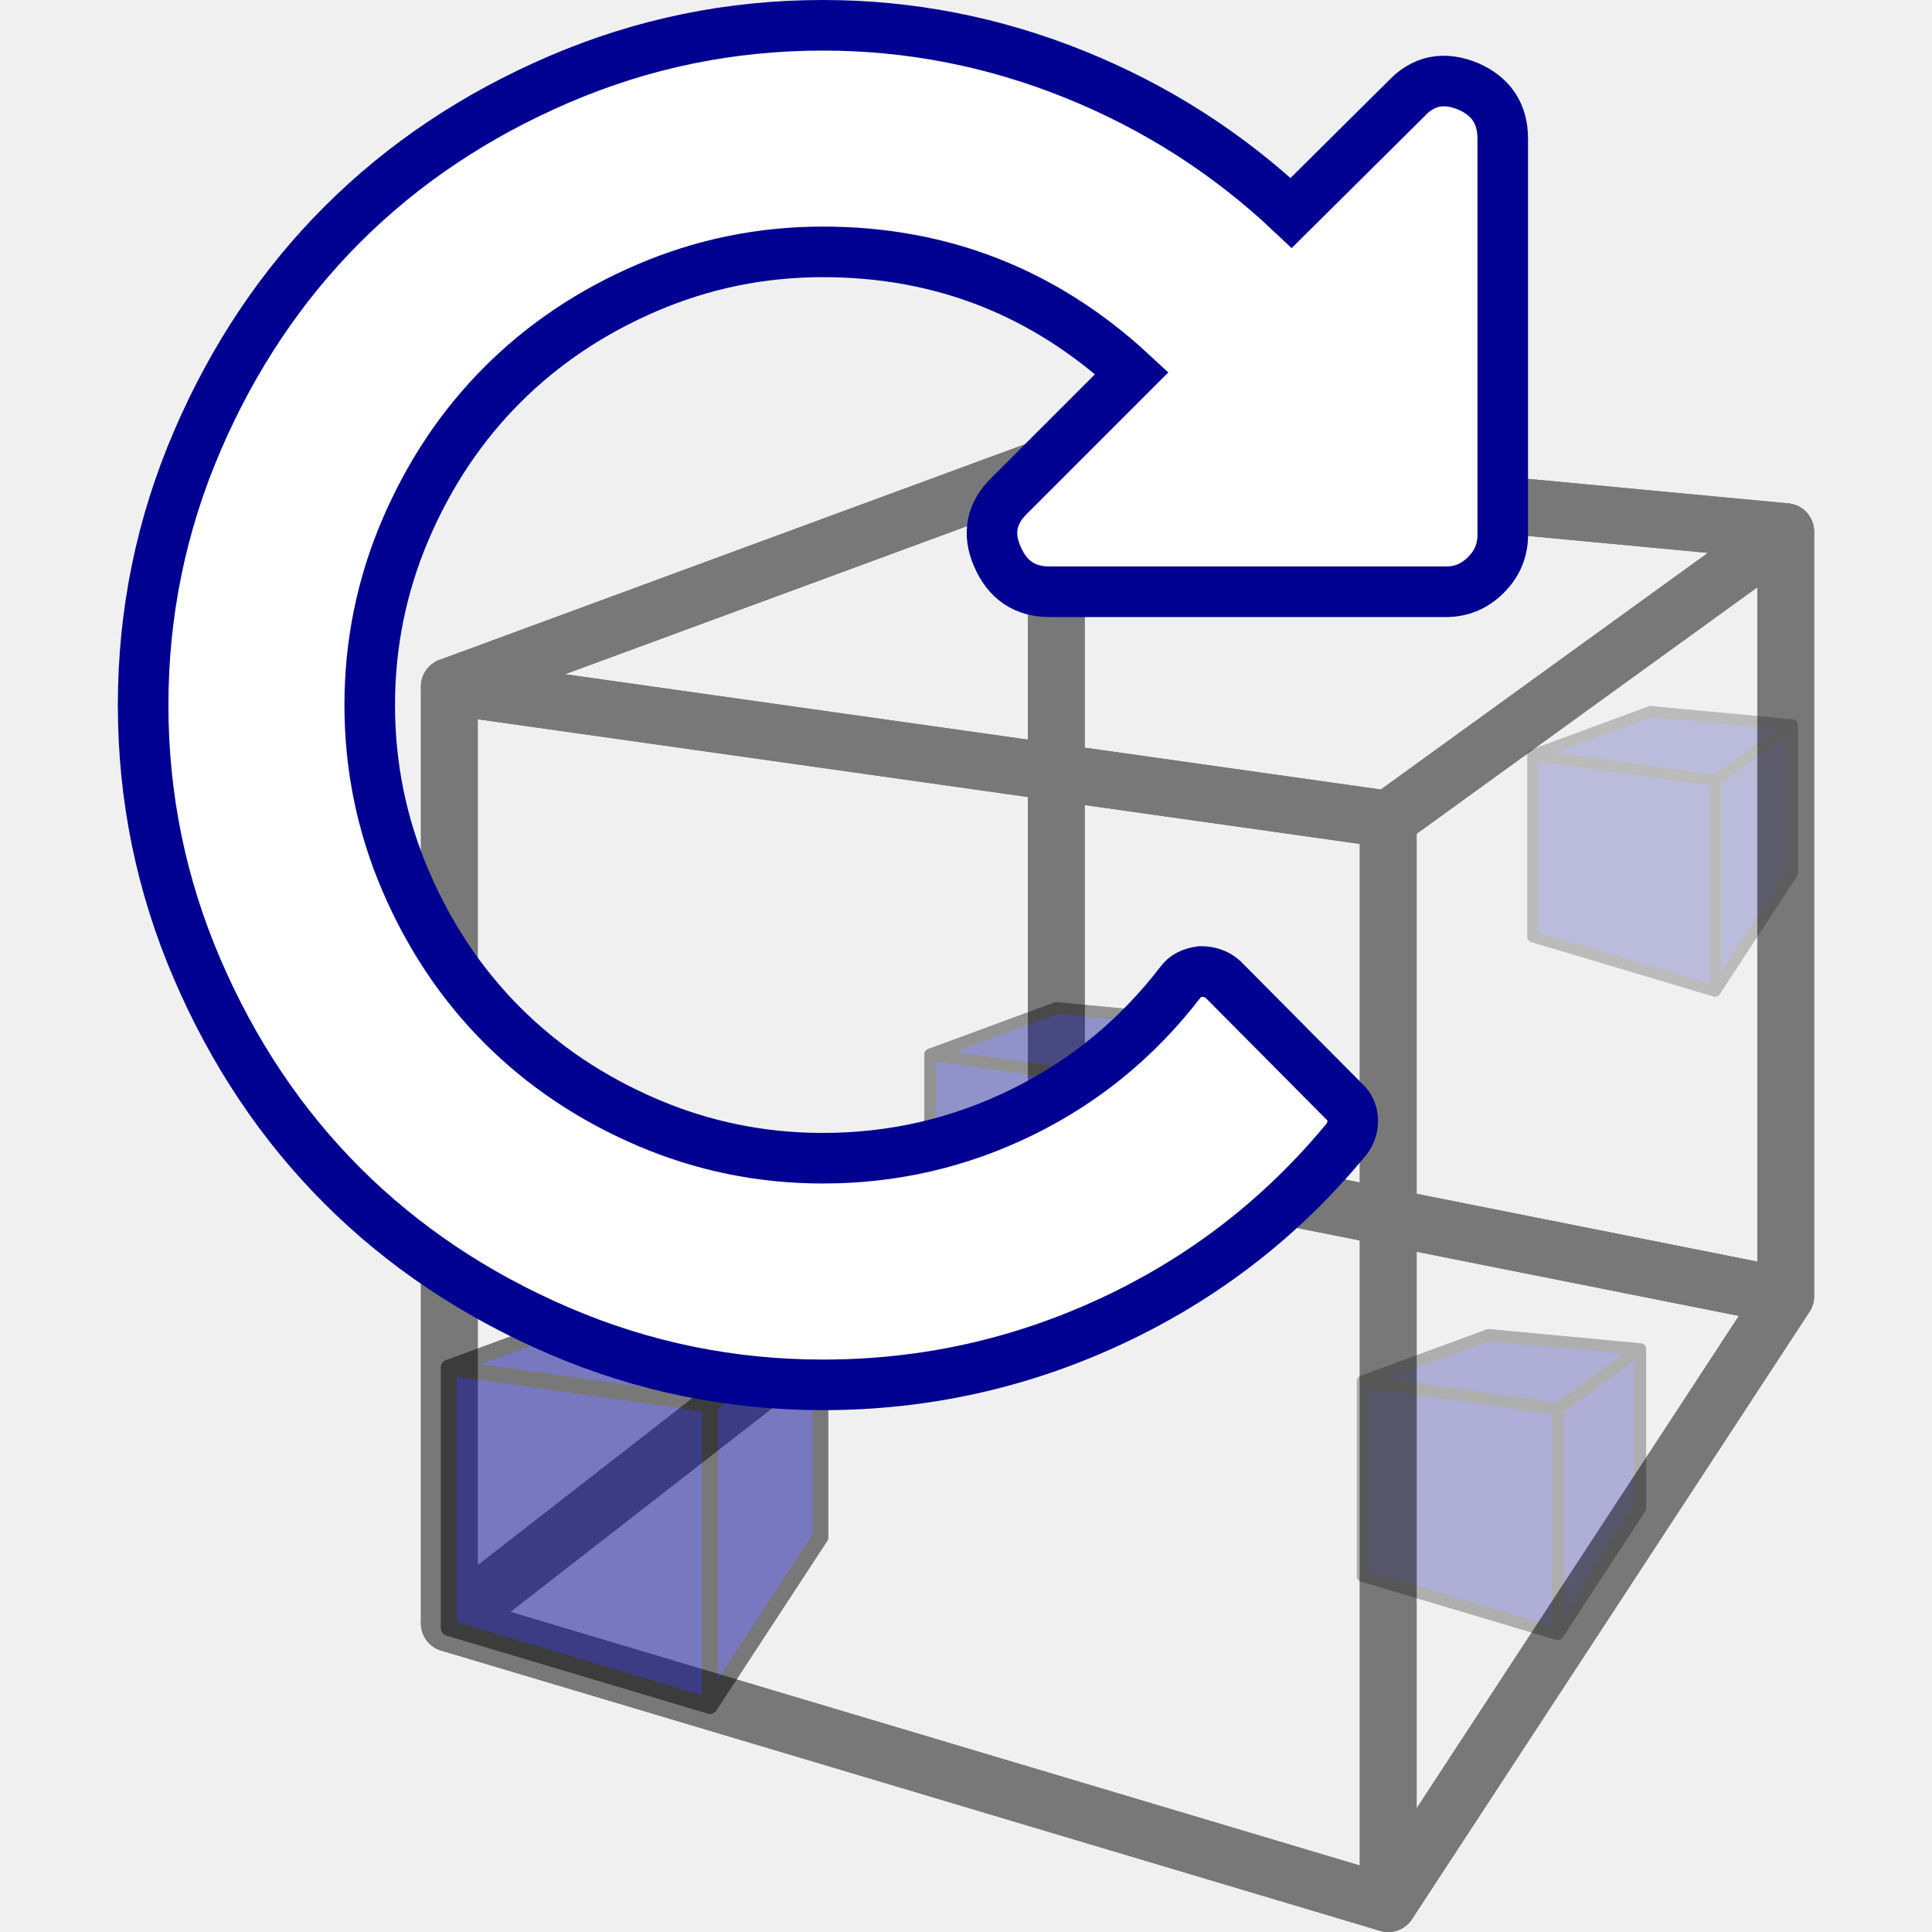
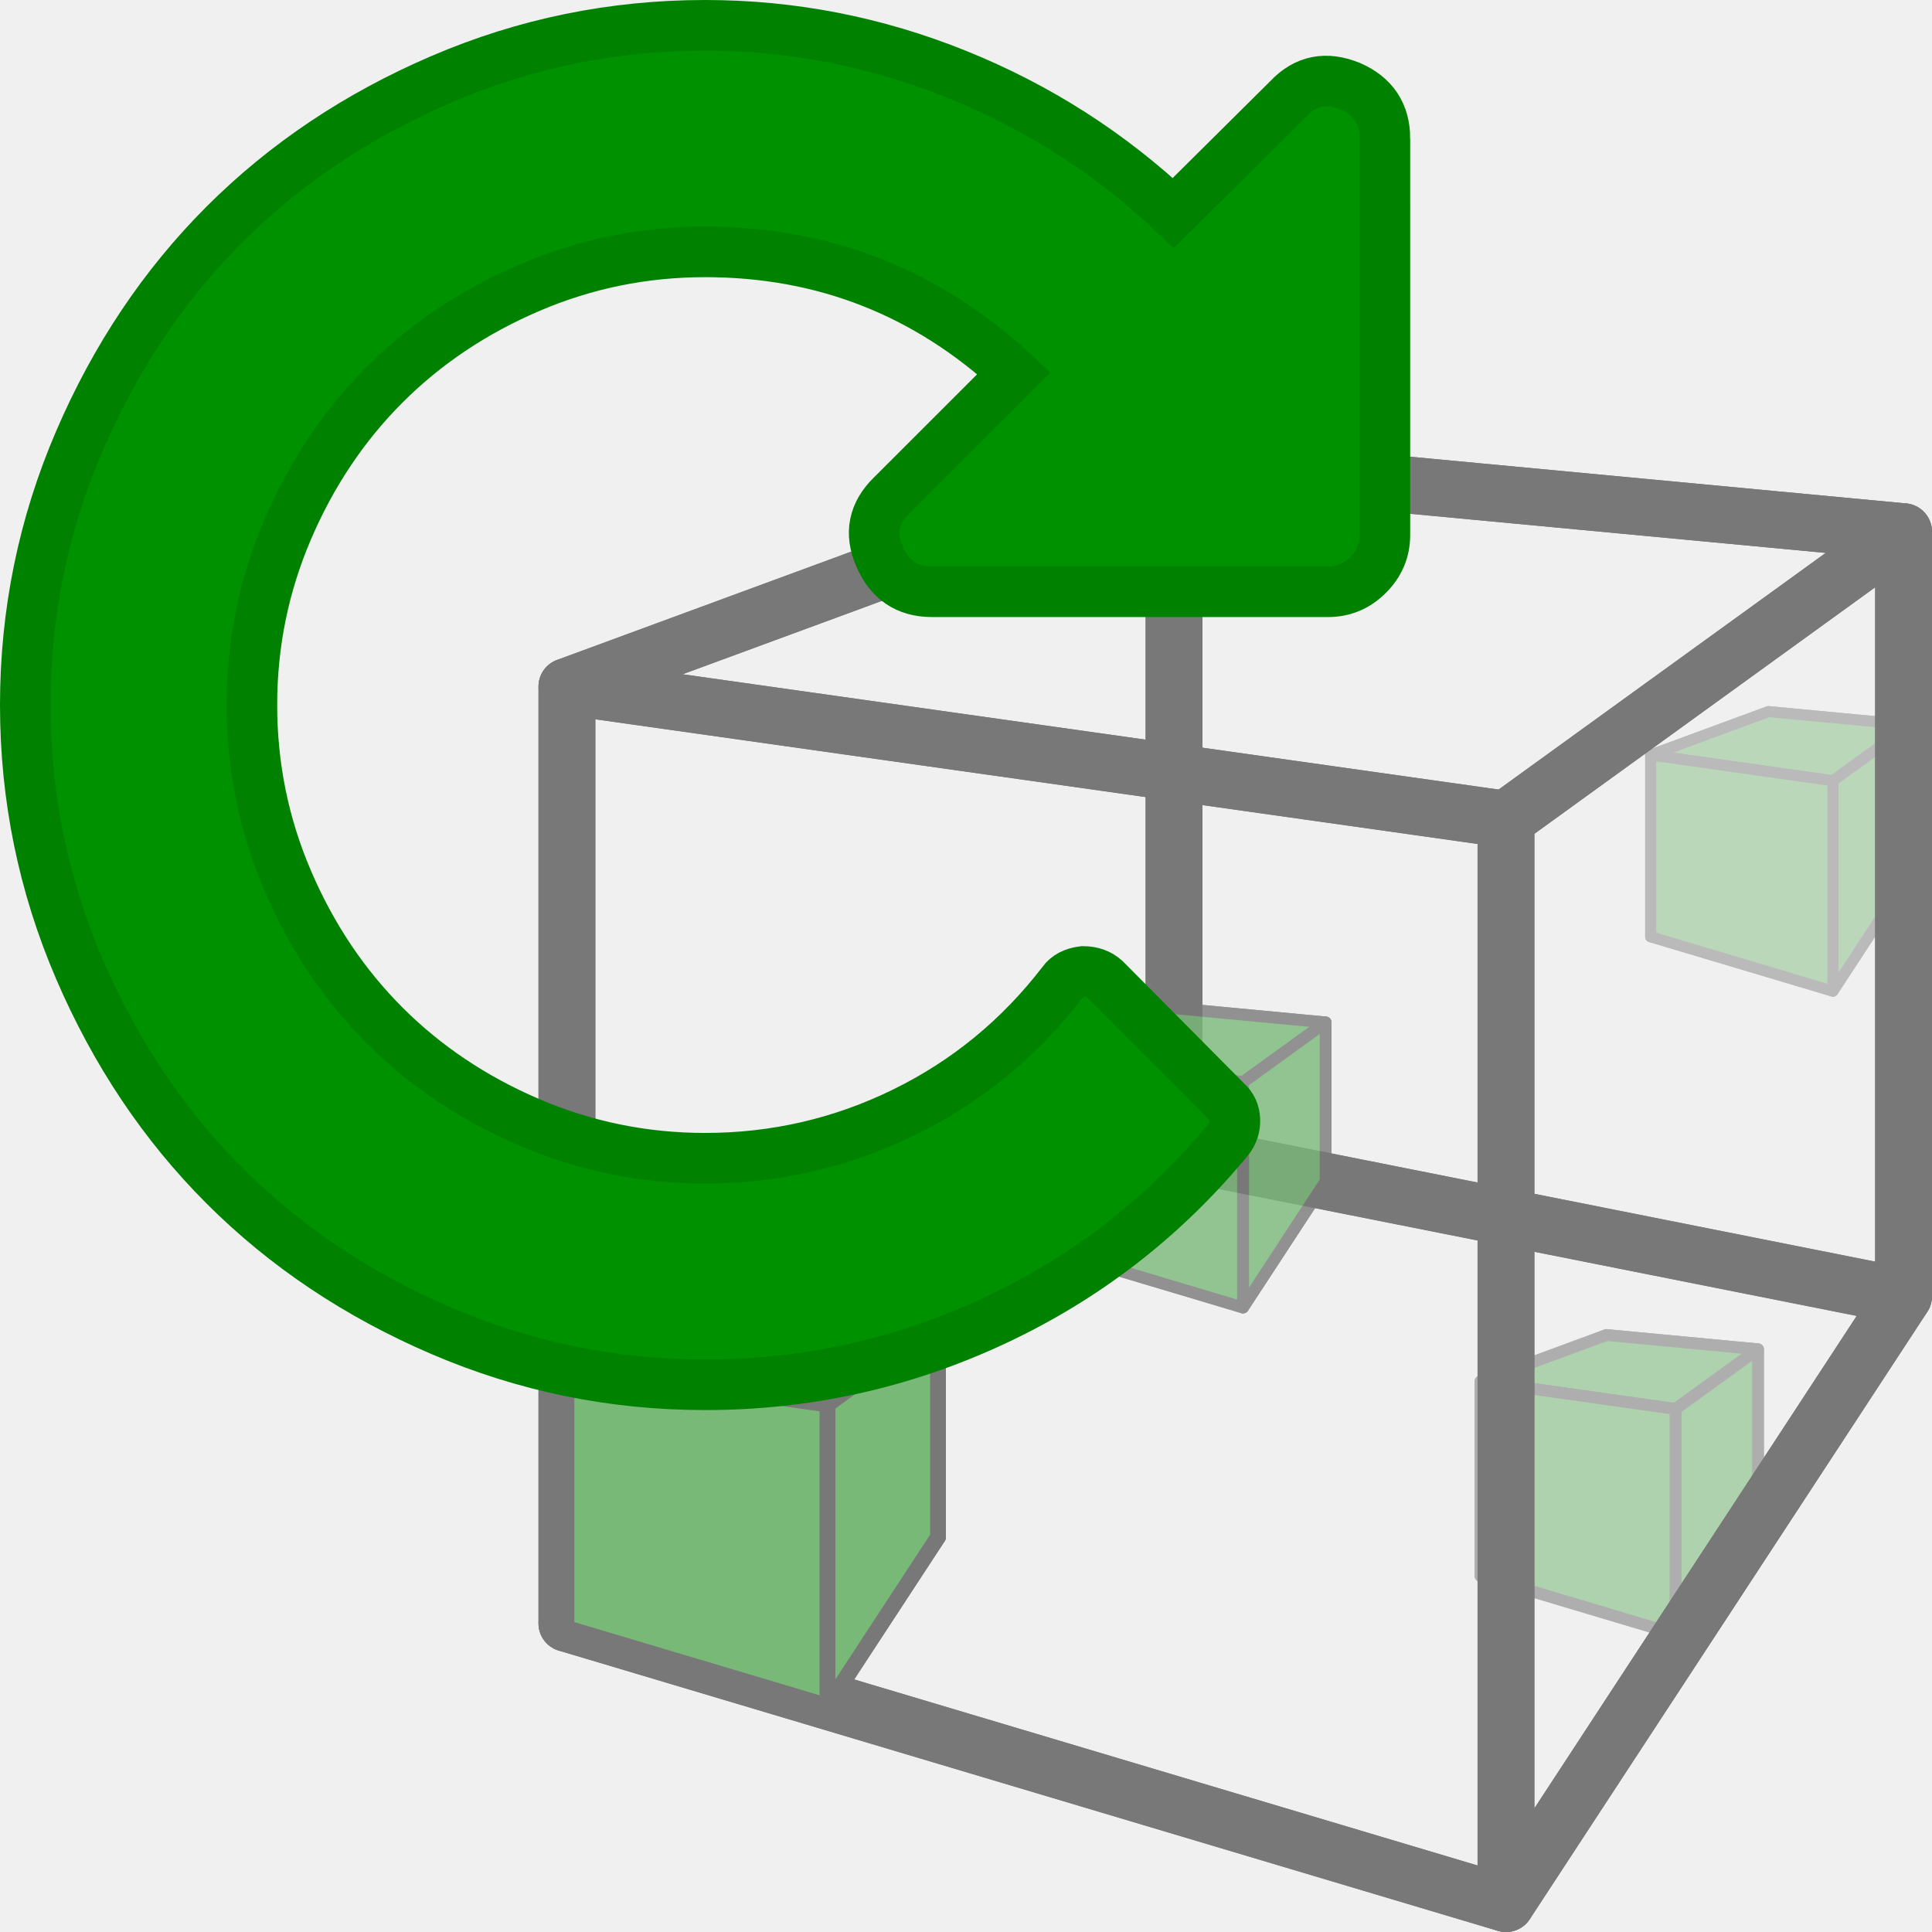
<svg xmlns="http://www.w3.org/2000/svg" version="1.0" width="100" height="100" id="svg2">
-   <g id="g905" transform="matrix(1.130712,0,0,1.130639,-13.94074,-6.654258)" style="stroke-width:0.884">
-     <g id="g8492-0-4" style="opacity:0.274;fill:#000091;fill-opacity:1;stroke:#000000;stroke-width:0.689;stroke-miterlimit:4;stroke-dasharray:none;stroke-opacity:1" transform="matrix(0.7836918,0,0,0.7836918,18.07165,21.93802)">
-       <path d="m 79.635,57.502 8.843,0.833 v 9.27 l -8.843,-1.76 z" style="fill:#000091;fill-opacity:1;fill-rule:evenodd;stroke:#000000;stroke-width:0.689;stroke-linejoin:round;stroke-miterlimit:4;stroke-dasharray:none;stroke-opacity:1" id="path8522-3-5" />
-       <path d="m 72.275,60.213 v 11.359 l 7.359,-5.726 v -8.344 z" style="fill:#000091;fill-opacity:1;fill-rule:evenodd;stroke:#000000;stroke-width:0.689;stroke-linejoin:round;stroke-miterlimit:4;stroke-dasharray:none;stroke-opacity:1" id="path8524-6-2" />
-       <path d="m 72.275,71.572 11.383,3.398 4.819,-7.364 -8.843,-1.76 z" style="fill:#000091;fill-opacity:1;fill-rule:evenodd;stroke:#000000;stroke-width:0.689;stroke-linejoin:round;stroke-miterlimit:4;stroke-dasharray:none;stroke-opacity:1" id="path8526-1-5" />
-       <path d="m 72.275,60.213 11.383,1.609 4.819,-3.487 -8.843,-0.833 z" style="fill:#000091;fill-opacity:1;fill-rule:evenodd;stroke:#000000;stroke-width:0.689;stroke-linejoin:round;stroke-miterlimit:4;stroke-dasharray:none;stroke-opacity:1" id="path8528-0-4" />
-       <path d="m 83.659,61.822 v 13.148 l 4.819,-7.364 V 58.335 Z" style="fill:#000091;fill-opacity:1;fill-rule:evenodd;stroke:#000000;stroke-width:0.689;stroke-linejoin:round;stroke-miterlimit:4;stroke-dasharray:none;stroke-opacity:1" id="path8530-6-7" />
-       <path d="m 72.275,60.213 11.383,1.609 V 74.97 L 72.275,71.572 Z" style="fill:#000091;fill-opacity:1;fill-rule:evenodd;stroke:#000000;stroke-width:0.689;stroke-linejoin:round;stroke-miterlimit:4;stroke-dasharray:none;stroke-opacity:1" id="path8532-3-44" />
-     </g>
-     <g id="g8492-0-7" style="opacity:0.222;fill:#000091;fill-opacity:1;stroke:#000000;stroke-width:0.689;stroke-miterlimit:4;stroke-dasharray:none;stroke-opacity:1" transform="matrix(0.7325583,0,0,0.7325583,29.55479,-3.66187)">
-       <path d="m 79.635,57.502 8.843,0.833 v 9.27 l -8.843,-1.76 z" style="fill:#000091;fill-opacity:1;fill-rule:evenodd;stroke:#000000;stroke-width:0.689;stroke-linejoin:round;stroke-miterlimit:4;stroke-dasharray:none;stroke-opacity:1" id="path8522-3-6" />
-       <path d="m 72.275,60.213 v 11.359 l 7.359,-5.726 v -8.344 z" style="fill:#000091;fill-opacity:1;fill-rule:evenodd;stroke:#000000;stroke-width:0.689;stroke-linejoin:round;stroke-miterlimit:4;stroke-dasharray:none;stroke-opacity:1" id="path8524-6-5" />
-       <path d="m 72.275,71.572 11.383,3.398 4.819,-7.364 -8.843,-1.76 z" style="fill:#000091;fill-opacity:1;fill-rule:evenodd;stroke:#000000;stroke-width:0.689;stroke-linejoin:round;stroke-miterlimit:4;stroke-dasharray:none;stroke-opacity:1" id="path8526-1-6" />
-       <path d="m 72.275,60.213 11.383,1.609 4.819,-3.487 -8.843,-0.833 z" style="fill:#000091;fill-opacity:1;fill-rule:evenodd;stroke:#000000;stroke-width:0.689;stroke-linejoin:round;stroke-miterlimit:4;stroke-dasharray:none;stroke-opacity:1" id="path8528-0-9" />
-       <path d="m 83.659,61.822 v 13.148 l 4.819,-7.364 V 58.335 Z" style="fill:#000091;fill-opacity:1;fill-rule:evenodd;stroke:#000000;stroke-width:0.689;stroke-linejoin:round;stroke-miterlimit:4;stroke-dasharray:none;stroke-opacity:1" id="path8530-6-3" />
-       <path d="m 72.275,60.213 11.383,1.609 V 74.97 L 72.275,71.572 Z" style="fill:#000091;fill-opacity:1;fill-rule:evenodd;stroke:#000000;stroke-width:0.689;stroke-linejoin:round;stroke-miterlimit:4;stroke-dasharray:none;stroke-opacity:1" id="path8532-3-7" />
-     </g>
-     <g id="g8492" style="opacity:0.5;fill:none;fill-opacity:1;stroke:#000000;stroke-width:0.689;stroke-miterlimit:4;stroke-dasharray:none;stroke-opacity:1" transform="matrix(3.775519,0,0,3.775519,-239.9772,-190.0199)">
-       <path d="m 79.635,57.502 8.843,0.833 v 9.27 l -8.843,-1.76 z" style="fill:none;fill-rule:evenodd;stroke:#000000;stroke-width:0.689;stroke-linejoin:round;stroke-miterlimit:4;stroke-dasharray:none;stroke-opacity:1" id="path8522" />
-       <path d="m 72.275,60.213 v 11.359 l 7.359,-5.726 v -8.344 z" style="fill:none;fill-rule:evenodd;stroke:#000000;stroke-width:0.689;stroke-linejoin:round;stroke-miterlimit:4;stroke-dasharray:none;stroke-opacity:1" id="path8524" />
-       <path d="m 72.275,71.572 11.383,3.398 4.819,-7.364 -8.843,-1.76 z" style="fill:none;fill-rule:evenodd;stroke:#000000;stroke-width:0.689;stroke-linejoin:round;stroke-miterlimit:4;stroke-dasharray:none;stroke-opacity:1" id="path8526" />
-       <path d="m 72.275,60.213 11.383,1.609 4.819,-3.487 -8.843,-0.833 z" style="fill:none;fill-rule:evenodd;stroke:#000000;stroke-width:0.689;stroke-linejoin:round;stroke-miterlimit:4;stroke-dasharray:none;stroke-opacity:1" id="path8528" />
-       <path d="m 83.659,61.822 v 13.148 l 4.819,-7.364 V 58.335 Z" style="fill:none;fill-rule:evenodd;stroke:#000000;stroke-width:0.689;stroke-linejoin:round;stroke-miterlimit:4;stroke-dasharray:none;stroke-opacity:1" id="path8530" />
-       <path d="m 72.275,60.213 11.383,1.609 V 74.97 L 72.275,71.572 Z" style="fill:none;fill-rule:evenodd;stroke:#000000;stroke-width:0.689;stroke-linejoin:round;stroke-miterlimit:4;stroke-dasharray:none;stroke-opacity:1" id="path8532" />
-     </g>
-     <g id="g8492-0" style="opacity:0.5;fill:#000091;fill-opacity:1;stroke:#000000;stroke-width:0.689;stroke-miterlimit:4;stroke-dasharray:none;stroke-opacity:1" transform="matrix(1.049319,0,0,1.049319,-42.96156,5.310865)">
-       <path d="m 79.635,57.502 8.843,0.833 v 9.27 l -8.843,-1.76 z" style="fill:#000091;fill-opacity:1;fill-rule:evenodd;stroke:#000000;stroke-width:0.689;stroke-linejoin:round;stroke-miterlimit:4;stroke-dasharray:none;stroke-opacity:1" id="path8522-3" />
-       <path d="m 72.275,60.213 v 11.359 l 7.359,-5.726 v -8.344 z" style="fill:#000091;fill-opacity:1;fill-rule:evenodd;stroke:#000000;stroke-width:0.689;stroke-linejoin:round;stroke-miterlimit:4;stroke-dasharray:none;stroke-opacity:1" id="path8524-6" />
-       <path d="m 72.275,71.572 11.383,3.398 4.819,-7.364 -8.843,-1.76 z" style="fill:#000091;fill-opacity:1;fill-rule:evenodd;stroke:#000000;stroke-width:0.689;stroke-linejoin:round;stroke-miterlimit:4;stroke-dasharray:none;stroke-opacity:1" id="path8526-1" />
-       <path d="m 72.275,60.213 11.383,1.609 4.819,-3.487 -8.843,-0.833 z" style="fill:#000091;fill-opacity:1;fill-rule:evenodd;stroke:#000000;stroke-width:0.689;stroke-linejoin:round;stroke-miterlimit:4;stroke-dasharray:none;stroke-opacity:1" id="path8528-0" />
-       <path d="m 83.659,61.822 v 13.148 l 4.819,-7.364 V 58.335 Z" style="fill:#000091;fill-opacity:1;fill-rule:evenodd;stroke:#000000;stroke-width:0.689;stroke-linejoin:round;stroke-miterlimit:4;stroke-dasharray:none;stroke-opacity:1" id="path8530-6" />
-       <path d="m 72.275,60.213 11.383,1.609 V 74.97 L 72.275,71.572 Z" style="fill:#000091;fill-opacity:1;fill-rule:evenodd;stroke:#000000;stroke-width:0.689;stroke-linejoin:round;stroke-miterlimit:4;stroke-dasharray:none;stroke-opacity:1" id="path8532-3" />
-     </g>
-     <g id="g8492-0-2" style="opacity:0.394;fill:#000091;fill-opacity:1;stroke:#000000;stroke-width:0.689;stroke-miterlimit:4;stroke-dasharray:none;stroke-opacity:1" transform="matrix(0.7844456,0,0,0.7844456,-1.783316,6.930058)">
-       <path d="m 79.635,57.502 8.843,0.833 v 9.27 l -8.843,-1.76 z" style="fill:#000091;fill-opacity:1;fill-rule:evenodd;stroke:#000000;stroke-width:0.689;stroke-linejoin:round;stroke-miterlimit:4;stroke-dasharray:none;stroke-opacity:1" id="path8522-3-0" />
-       <path d="m 72.275,60.213 v 11.359 l 7.359,-5.726 v -8.344 z" style="fill:#000091;fill-opacity:1;fill-rule:evenodd;stroke:#000000;stroke-width:0.689;stroke-linejoin:round;stroke-miterlimit:4;stroke-dasharray:none;stroke-opacity:1" id="path8524-6-6" />
-       <path d="m 72.275,71.572 11.383,3.398 4.819,-7.364 -8.843,-1.76 z" style="fill:#000091;fill-opacity:1;fill-rule:evenodd;stroke:#000000;stroke-width:0.689;stroke-linejoin:round;stroke-miterlimit:4;stroke-dasharray:none;stroke-opacity:1" id="path8526-1-1" />
-       <path d="m 72.275,60.213 11.383,1.609 4.819,-3.487 -8.843,-0.833 z" style="fill:#000091;fill-opacity:1;fill-rule:evenodd;stroke:#000000;stroke-width:0.689;stroke-linejoin:round;stroke-miterlimit:4;stroke-dasharray:none;stroke-opacity:1" id="path8528-0-5" />
-       <path d="m 83.659,61.822 v 13.148 l 4.819,-7.364 V 58.335 Z" style="fill:#000091;fill-opacity:1;fill-rule:evenodd;stroke:#000000;stroke-width:0.689;stroke-linejoin:round;stroke-miterlimit:4;stroke-dasharray:none;stroke-opacity:1" id="path8530-6-5" />
-       <path d="m 72.275,60.213 11.383,1.609 V 74.97 L 72.275,71.572 Z" style="fill:#000091;fill-opacity:1;fill-rule:evenodd;stroke:#000000;stroke-width:0.689;stroke-linejoin:round;stroke-miterlimit:4;stroke-dasharray:none;stroke-opacity:1" id="path8532-3-4" />
-     </g>
-     <path d="m 81.119,12.23 v 18.153 q 0,1.054 -0.77,1.823 -0.77,0.77 -1.823,0.77 H 60.373 q -1.702,0 -2.391,-1.621 -0.689,-1.58 0.567,-2.796 l 5.592,-5.592 Q 58.144,17.416 50,17.416 q -4.214,0 -8.043,1.641 -3.829,1.641 -6.625,4.437 -2.796,2.796 -4.437,6.625 -1.641,3.829 -1.641,8.043 0,4.214 1.641,8.043 1.641,3.829 4.437,6.625 2.796,2.796 6.625,4.437 3.829,1.641 8.043,1.641 4.822,0 9.117,-2.107 4.295,-2.107 7.253,-5.956 0.284,-0.405 0.932,-0.486 0.608,0 1.013,0.365 l 5.551,5.592 q 0.365,0.324 0.385,0.831 0.02,0.506 -0.304,0.912 -4.417,5.349 -10.697,8.286 -6.281,2.938 -13.25,2.938 -6.321,0 -12.075,-2.472 -5.754,-2.472 -9.927,-6.645 -4.174,-4.174 -6.645,-9.927 -2.472,-5.754 -2.472,-12.075 0,-6.321 2.472,-12.075 2.472,-5.754 6.645,-9.927 4.174,-4.174 9.927,-6.645 Q 43.679,7.043 50,7.043 q 5.956,0 11.528,2.249 5.571,2.249 9.907,6.341 l 5.268,-5.227 q 1.175,-1.256 2.836,-0.567 1.58,0.689 1.58,2.391 z" id="path4247" style="opacity:1;fill:#ffffff;fill-opacity:1;stroke:#000091;stroke-width:2.315;stroke-miterlimit:4;stroke-dasharray:none;stroke-opacity:1" />
-   </g>
  <defs id="defs4">
    </defs>
+   <g id="g1576" transform="matrix(0.7689025,0,0,0.7682353,25.49227,22.83587)" style="opacity:0.5;stroke-width:1.301">
+     <g id="g8492-0-4-3" style="opacity:0.547;fill:#008200;fill-opacity:1;stroke:#000000;stroke-width:0.689;stroke-miterlimit:4;stroke-dasharray:none;stroke-opacity:1" transform="matrix(1.152682,0,0,1.153365,-16.79894,-6.097625)">
+       <path d="m 79.635,57.502 8.843,0.833 v 9.27 l -8.843,-1.76 z" style="fill:#008200;fill-opacity:1;fill-rule:evenodd;stroke:#000000;stroke-width:0.689;stroke-linejoin:round;stroke-miterlimit:4;stroke-dasharray:none;stroke-opacity:1" id="path8522-3-5-6" />
+       <path d="m 72.275,60.213 v 11.359 l 7.359,-5.726 v -8.344 z" style="fill:#008200;fill-opacity:1;fill-rule:evenodd;stroke:#000000;stroke-width:0.689;stroke-linejoin:round;stroke-miterlimit:4;stroke-dasharray:none;stroke-opacity:1" id="path8524-6-2-7" />
+       <path d="m 72.275,71.572 11.383,3.398 4.819,-7.364 -8.843,-1.76 z" style="fill:#008200;fill-opacity:1;fill-rule:evenodd;stroke:#000000;stroke-width:0.689;stroke-linejoin:round;stroke-miterlimit:4;stroke-dasharray:none;stroke-opacity:1" id="path8526-1-5-5" />
+       <path d="m 72.275,60.213 11.383,1.609 4.819,-3.487 -8.843,-0.833 z" style="fill:#008200;fill-opacity:1;fill-rule:evenodd;stroke:#000000;stroke-width:0.689;stroke-linejoin:round;stroke-miterlimit:4;stroke-dasharray:none;stroke-opacity:1" id="path8528-0-4-3" />
+       <path d="m 83.659,61.822 v 13.148 l 4.819,-7.364 V 58.335 Z" style="fill:#008200;fill-opacity:1;fill-rule:evenodd;stroke:#000000;stroke-width:0.689;stroke-linejoin:round;stroke-miterlimit:4;stroke-dasharray:none;stroke-opacity:1" id="path8530-6-7-5" />
+       <path d="m 72.275,60.213 11.383,1.609 V 74.97 L 72.275,71.572 Z" style="fill:#008200;fill-opacity:1;fill-rule:evenodd;stroke:#000000;stroke-width:0.689;stroke-linejoin:round;stroke-miterlimit:4;stroke-dasharray:none;stroke-opacity:1" id="path8532-3-44-6" />
+     </g>
+     <g id="g8492-0-7-2" style="opacity:0.445;fill:#008200;fill-opacity:1;stroke:#000000;stroke-width:0.689;stroke-miterlimit:4;stroke-dasharray:none;stroke-opacity:1" transform="matrix(1.077473,0,0,1.078111,0.09087602,-43.77318)">
+       <path d="m 79.635,57.502 8.843,0.833 v 9.27 l -8.843,-1.76 z" style="fill:#008200;fill-opacity:1;fill-rule:evenodd;stroke:#000000;stroke-width:0.689;stroke-linejoin:round;stroke-miterlimit:4;stroke-dasharray:none;stroke-opacity:1" id="path8522-3-6-9" />
+       <path d="m 72.275,60.213 v 11.359 l 7.359,-5.726 v -8.344 z" style="fill:#008200;fill-opacity:1;fill-rule:evenodd;stroke:#000000;stroke-width:0.689;stroke-linejoin:round;stroke-miterlimit:4;stroke-dasharray:none;stroke-opacity:1" id="path8524-6-5-1" />
+       <path d="m 72.275,71.572 11.383,3.398 4.819,-7.364 -8.843,-1.76 z" style="fill:#008200;fill-opacity:1;fill-rule:evenodd;stroke:#000000;stroke-width:0.689;stroke-linejoin:round;stroke-miterlimit:4;stroke-dasharray:none;stroke-opacity:1" id="path8526-1-6-2" />
+       <path d="m 72.275,60.213 11.383,1.609 4.819,-3.487 -8.843,-0.833 z" style="fill:#008200;fill-opacity:1;fill-rule:evenodd;stroke:#000000;stroke-width:0.689;stroke-linejoin:round;stroke-miterlimit:4;stroke-dasharray:none;stroke-opacity:1" id="path8528-0-9-7" />
+       <path d="m 83.659,61.822 v 13.148 l 4.819,-7.364 V 58.335 Z" style="fill:#008200;fill-opacity:1;fill-rule:evenodd;stroke:#000000;stroke-width:0.689;stroke-linejoin:round;stroke-miterlimit:4;stroke-dasharray:none;stroke-opacity:1" id="path8530-6-3-0" />
+       <path d="m 72.275,60.213 11.383,1.609 V 74.97 L 72.275,71.572 Z" style="fill:#008200;fill-opacity:1;fill-rule:evenodd;stroke:#000000;stroke-width:0.689;stroke-linejoin:round;stroke-miterlimit:4;stroke-dasharray:none;stroke-opacity:1" id="path8532-3-7-9" />
+     </g>
+     <g id="g8492-3" style="fill:none;fill-opacity:1;stroke:#000000;stroke-width:0.689;stroke-miterlimit:4;stroke-dasharray:none;stroke-opacity:1" transform="matrix(5.55317,0,0,5.55646,-396.3464,-318.0376)">
+       <path d="m 79.635,57.502 8.843,0.833 v 9.27 l -8.843,-1.76 z" style="fill:none;fill-rule:evenodd;stroke:#000000;stroke-width:0.689;stroke-linejoin:round;stroke-miterlimit:4;stroke-dasharray:none;stroke-opacity:1" id="path8522-6" />
+       <path d="m 72.275,60.213 v 11.359 l 7.359,-5.726 v -8.344 z" style="fill:none;fill-rule:evenodd;stroke:#000000;stroke-width:0.689;stroke-linejoin:round;stroke-miterlimit:4;stroke-dasharray:none;stroke-opacity:1" id="path8524-0" />
+       <path d="m 72.275,71.572 11.383,3.398 4.819,-7.364 -8.843,-1.76 z" style="fill:none;fill-rule:evenodd;stroke:#000000;stroke-width:0.689;stroke-linejoin:round;stroke-miterlimit:4;stroke-dasharray:none;stroke-opacity:1" id="path8526-6" />
+       <path d="m 72.275,60.213 11.383,1.609 4.819,-3.487 -8.843,-0.833 z" style="fill:none;fill-rule:evenodd;stroke:#000000;stroke-width:0.689;stroke-linejoin:round;stroke-miterlimit:4;stroke-dasharray:none;stroke-opacity:1" id="path8528-2" />
+       <path d="m 83.659,61.822 v 13.148 l 4.819,-7.364 V 58.335 Z" style="fill:none;fill-rule:evenodd;stroke:#000000;stroke-width:0.689;stroke-linejoin:round;stroke-miterlimit:4;stroke-dasharray:none;stroke-opacity:1" id="path8530-61" />
+       <path d="m 72.275,60.213 11.383,1.609 V 74.97 L 72.275,71.572 Z" style="fill:none;fill-rule:evenodd;stroke:#000000;stroke-width:0.689;stroke-linejoin:round;stroke-miterlimit:4;stroke-dasharray:none;stroke-opacity:1" id="path8532-8" />
+     </g>
+     <g id="g8492-0-79" style="fill:#008200;fill-opacity:1;stroke:#000000;stroke-width:0.689;stroke-miterlimit:4;stroke-dasharray:none;stroke-opacity:1" transform="matrix(1.543377,0,0,1.544291,-106.5688,-30.56793)">
+       <path d="m 79.635,57.502 8.843,0.833 v 9.27 l -8.843,-1.76 z" style="fill:#008200;fill-opacity:1;fill-rule:evenodd;stroke:#000000;stroke-width:0.689;stroke-linejoin:round;stroke-miterlimit:4;stroke-dasharray:none;stroke-opacity:1" id="path8522-3-2" />
+       <path d="m 72.275,60.213 v 11.359 l 7.359,-5.726 v -8.344 z" style="fill:#008200;fill-opacity:1;fill-rule:evenodd;stroke:#000000;stroke-width:0.689;stroke-linejoin:round;stroke-miterlimit:4;stroke-dasharray:none;stroke-opacity:1" id="path8524-6-0" />
+       <path d="m 72.275,71.572 11.383,3.398 4.819,-7.364 -8.843,-1.76 z" style="fill:#008200;fill-opacity:1;fill-rule:evenodd;stroke:#000000;stroke-width:0.689;stroke-linejoin:round;stroke-miterlimit:4;stroke-dasharray:none;stroke-opacity:1" id="path8526-1-2" />
+       <path d="m 72.275,60.213 11.383,1.609 4.819,-3.487 -8.843,-0.833 z" style="fill:#008200;fill-opacity:1;fill-rule:evenodd;stroke:#000000;stroke-width:0.689;stroke-linejoin:round;stroke-miterlimit:4;stroke-dasharray:none;stroke-opacity:1" id="path8528-0-3" />
+       <path d="m 83.659,61.822 v 13.148 l 4.819,-7.364 V 58.335 Z" style="fill:#008200;fill-opacity:1;fill-rule:evenodd;stroke:#000000;stroke-width:0.689;stroke-linejoin:round;stroke-miterlimit:4;stroke-dasharray:none;stroke-opacity:1" id="path8530-6-75" />
+       <path d="m 72.275,60.213 11.383,1.609 V 74.97 L 72.275,71.572 Z" style="fill:#008200;fill-opacity:1;fill-rule:evenodd;stroke:#000000;stroke-width:0.689;stroke-linejoin:round;stroke-miterlimit:4;stroke-dasharray:none;stroke-opacity:1" id="path8532-3-9" />
+     </g>
+     <g id="g8492-0-2-2" style="opacity:0.788;fill:#008200;fill-opacity:1;stroke:#000000;stroke-width:0.689;stroke-miterlimit:4;stroke-dasharray:none;stroke-opacity:1" transform="matrix(1.153791,0,0,1.154475,-46.00233,-28.18496)">
+       <path d="m 79.635,57.502 8.843,0.833 v 9.27 l -8.843,-1.76 z" style="fill:#008200;fill-opacity:1;fill-rule:evenodd;stroke:#000000;stroke-width:0.689;stroke-linejoin:round;stroke-miterlimit:4;stroke-dasharray:none;stroke-opacity:1" id="path8522-3-0-2" />
+       <path d="m 72.275,60.213 v 11.359 l 7.359,-5.726 v -8.344 z" style="fill:#008200;fill-opacity:1;fill-rule:evenodd;stroke:#000000;stroke-width:0.689;stroke-linejoin:round;stroke-miterlimit:4;stroke-dasharray:none;stroke-opacity:1" id="path8524-6-6-8" />
+       <path d="m 72.275,71.572 11.383,3.398 4.819,-7.364 -8.843,-1.76 z" style="fill:#008200;fill-opacity:1;fill-rule:evenodd;stroke:#000000;stroke-width:0.689;stroke-linejoin:round;stroke-miterlimit:4;stroke-dasharray:none;stroke-opacity:1" id="path8526-1-1-9" />
+       <path d="m 72.275,60.213 11.383,1.609 4.819,-3.487 -8.843,-0.833 z" style="fill:#008200;fill-opacity:1;fill-rule:evenodd;stroke:#000000;stroke-width:0.689;stroke-linejoin:round;stroke-miterlimit:4;stroke-dasharray:none;stroke-opacity:1" id="path8528-0-5-7" />
+       <path d="m 83.659,61.822 v 13.148 l 4.819,-7.364 V 58.335 Z" style="fill:#008200;fill-opacity:1;fill-rule:evenodd;stroke:#000000;stroke-width:0.689;stroke-linejoin:round;stroke-miterlimit:4;stroke-dasharray:none;stroke-opacity:1" id="path8530-6-5-3" />
+       <path d="m 72.275,60.213 11.383,1.609 V 74.97 L 72.275,71.572 Z" style="fill:#008200;fill-opacity:1;fill-rule:evenodd;stroke:#000000;stroke-width:0.689;stroke-linejoin:round;stroke-miterlimit:4;stroke-dasharray:none;stroke-opacity:1" id="path8532-3-4-6" />
+     </g>
+   </g>
+   <path d="M 71.682,7.173 V 27.697 q 0,1.191 -0.871,2.062 -0.871,0.87 -2.062,0.87 H 48.225 q -1.924,0 -2.703,-1.833 -0.779,-1.787 0.641,-3.161 L 52.486,19.314 Q 45.705,13.037 36.496,13.037 q -4.765,0 -9.094,1.855 -4.33,1.855 -7.491,5.017 -3.161,3.161 -5.017,7.49 -1.856,4.329 -1.856,9.094 0,4.765 1.856,9.094 1.856,4.329 5.017,7.49 3.161,3.161 7.491,5.017 4.33,1.855 9.094,1.855 5.452,0 10.309,-2.382 4.857,-2.382 8.201,-6.735 0.321,-0.458 1.054,-0.55 0.687,0 1.145,0.412 l 6.277,6.322 q 0.412,0.367 0.435,0.939 0.023,0.573 -0.344,1.031 -4.994,6.047 -12.095,9.369 -7.102,3.321 -14.982,3.321 -7.147,0 -13.653,-2.795 Q 16.337,66.089 11.618,61.37 6.899,56.651 4.104,50.146 1.309,43.64 1.309,36.493 q 0,-7.147 2.795,-13.652 Q 6.899,16.336 11.618,11.617 16.337,6.898 22.843,4.104 29.348,1.309 36.496,1.309 q 6.735,0 13.035,2.543 6.3,2.543 11.202,7.17 l 5.956,-5.91 q 1.329,-1.42 3.207,-0.641 1.787,0.779 1.787,2.703 z" id="path4247" style="fill:#009100;fill-opacity:1;stroke:#008200;stroke-width:2.618;stroke-miterlimit:4;stroke-dasharray:none;stroke-opacity:1" />
</svg>
